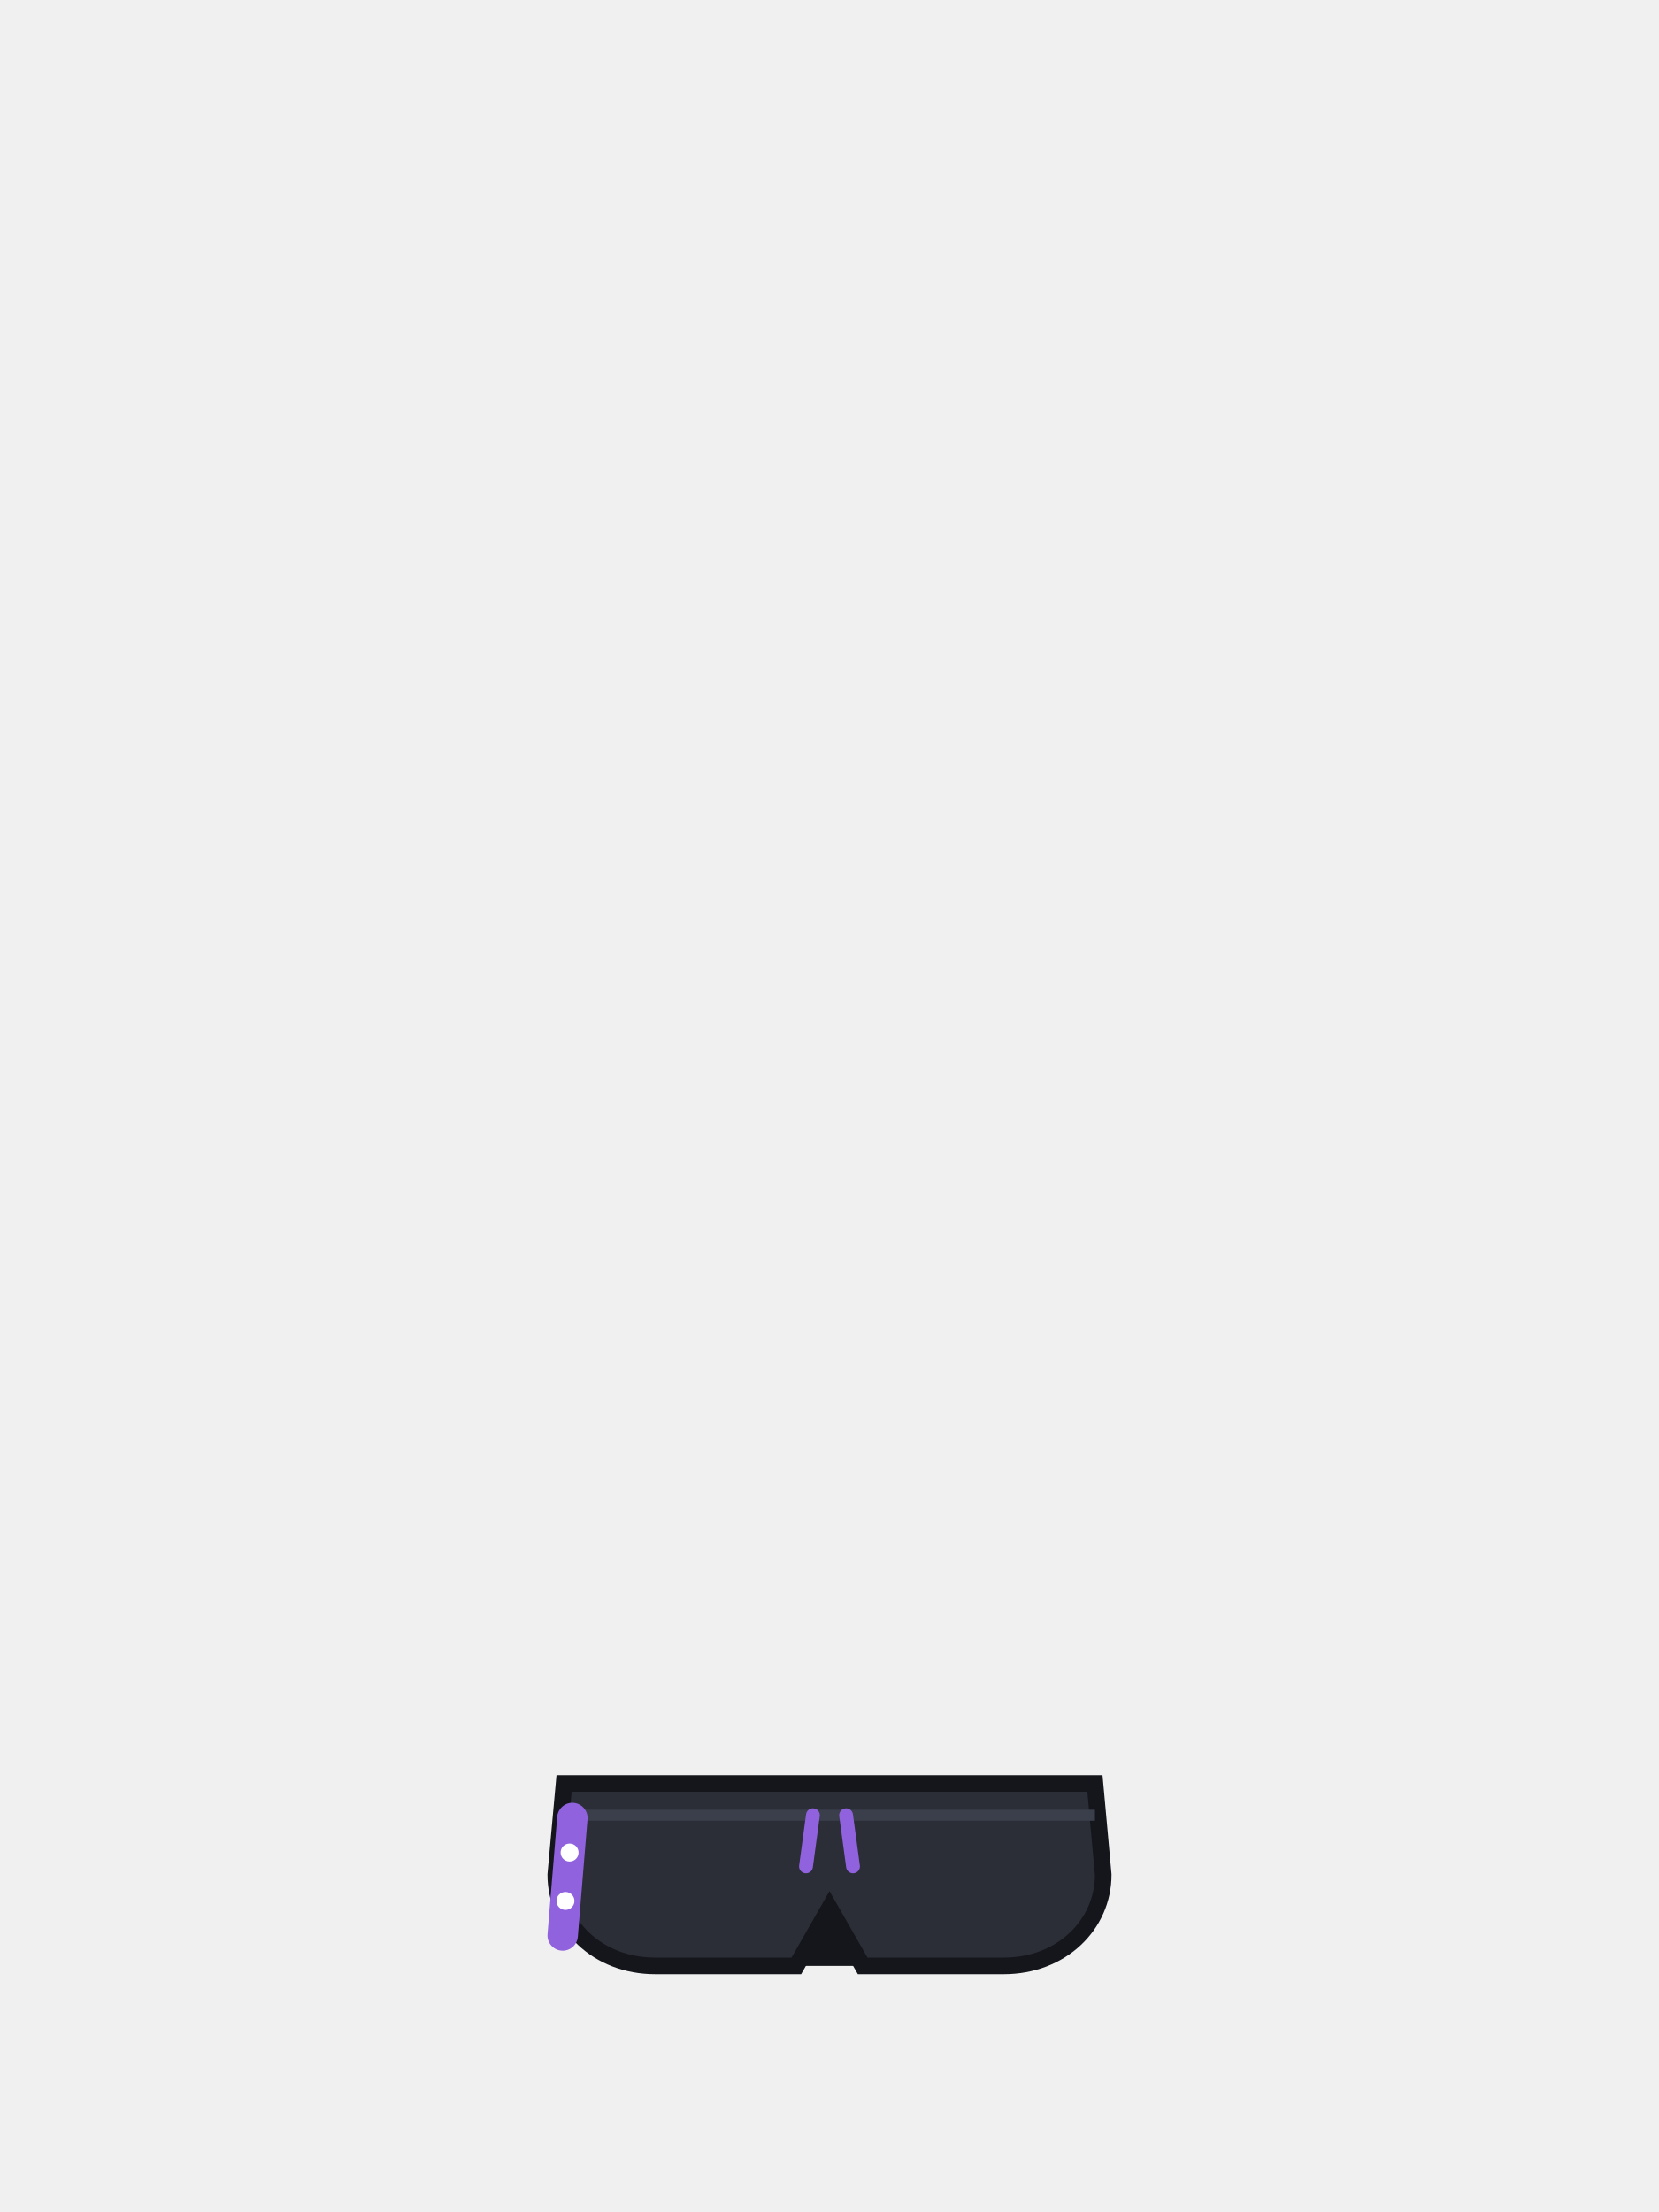
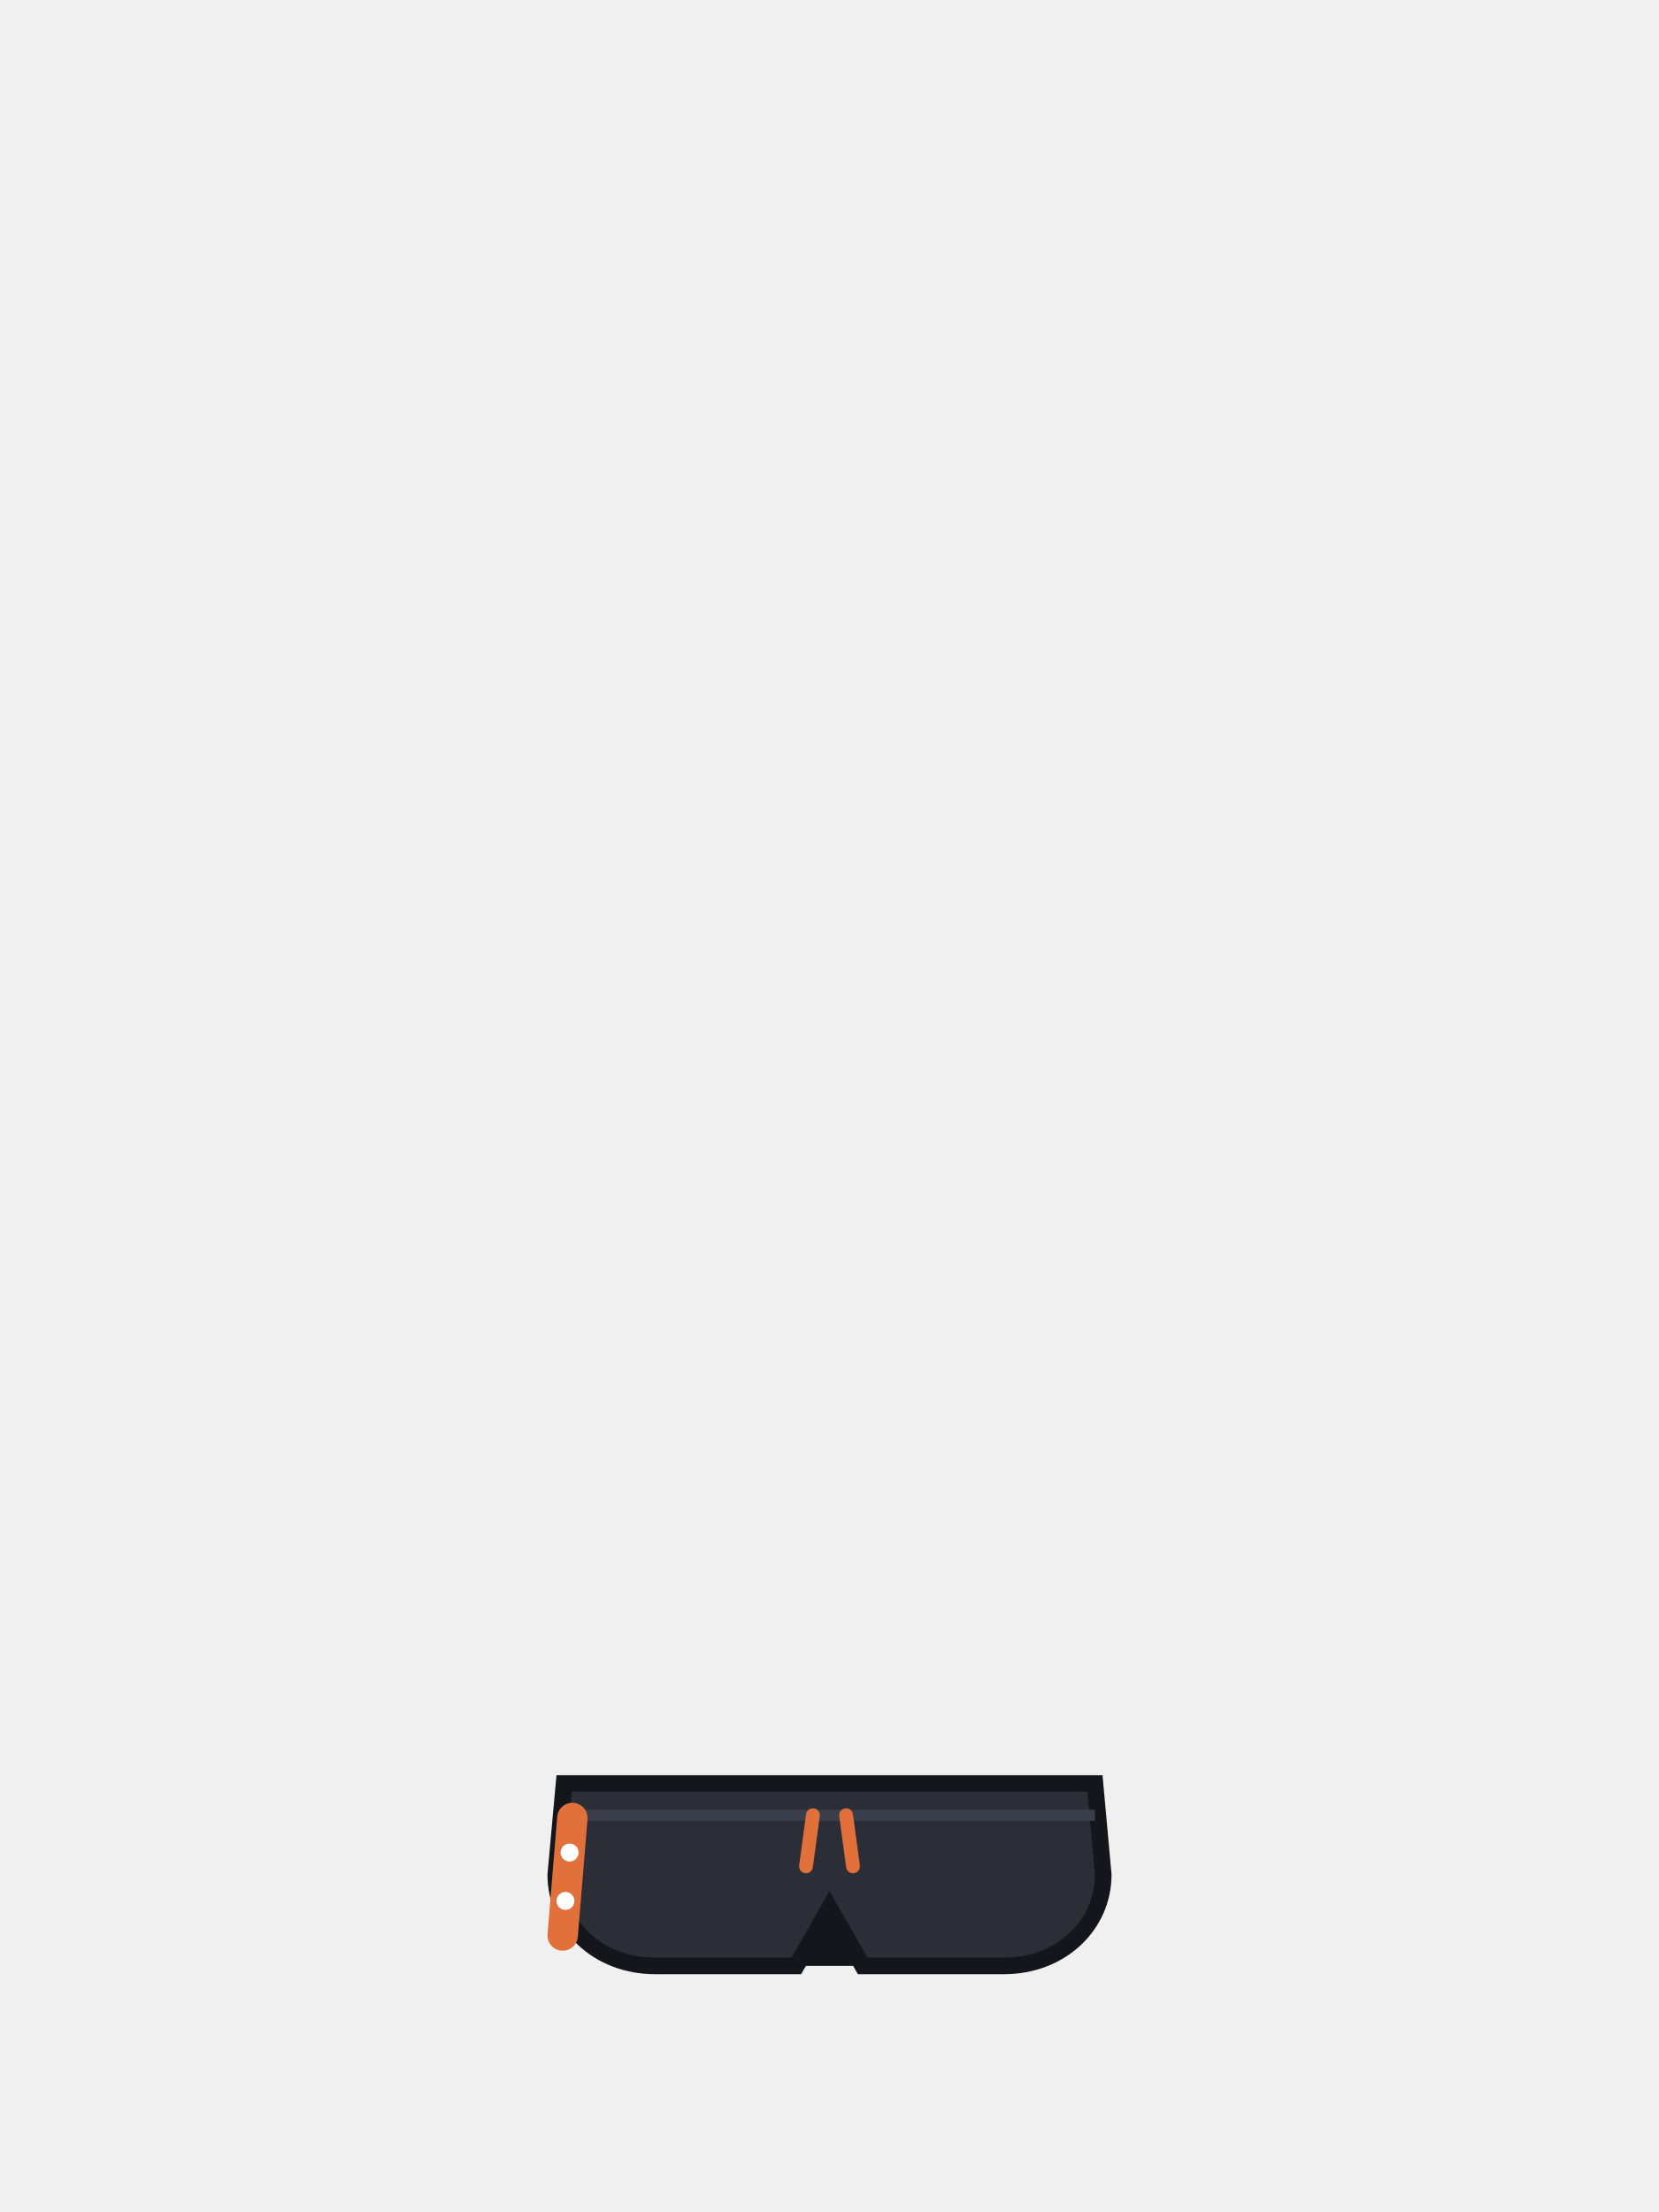
<svg xmlns="http://www.w3.org/2000/svg" viewBox="0 0 240 320">
  <path d="M 114.6 284.4 L 120 275 L 125.4 284.4 Z" fill="#14161B" />
  <path d="M 81.6 258 L 158.4 258 L 159.6 271.2 C 159.6 278.4 153.6 284.4 145.2 284.4 L 124.8 284.4 L 120 276 L 115.2 284.4 L 94.8 284.4 C 86.4 284.4 80.4 278.4 80.4 271.2 Z" fill="#2B2E36" stroke="#14161B" stroke-width="2.4" />
  <path d="M 81.6 262.6 L 158.4 262.6" fill="none" stroke="#3A3F4B" stroke-width="1.6" />
-   <path d="M 117.6 262.6 L 116.6 270 M 122.4 262.6 L 123.4 270" fill="none" stroke="#9062DE" stroke-width="2" stroke-linecap="round" />
-   <path d="M 82.8 263 L 81.4 280" fill="none" stroke="#9062DE" stroke-width="4.4" stroke-linecap="round" />
+   <path d="M 117.6 262.6 L 116.6 270 M 122.4 262.6 L 123.4 270" fill="none" stroke="#E2703A" stroke-width="2" stroke-linecap="round" />
+   <path d="M 82.8 263 L 81.4 280" fill="none" stroke="#E2703A" stroke-width="4.4" stroke-linecap="round" />
  <circle cx="82.4" cy="268" r="1.3" fill="#FFFFFF" />
  <circle cx="81.8" cy="275" r="1.3" fill="#FFFFFF" />
</svg>
